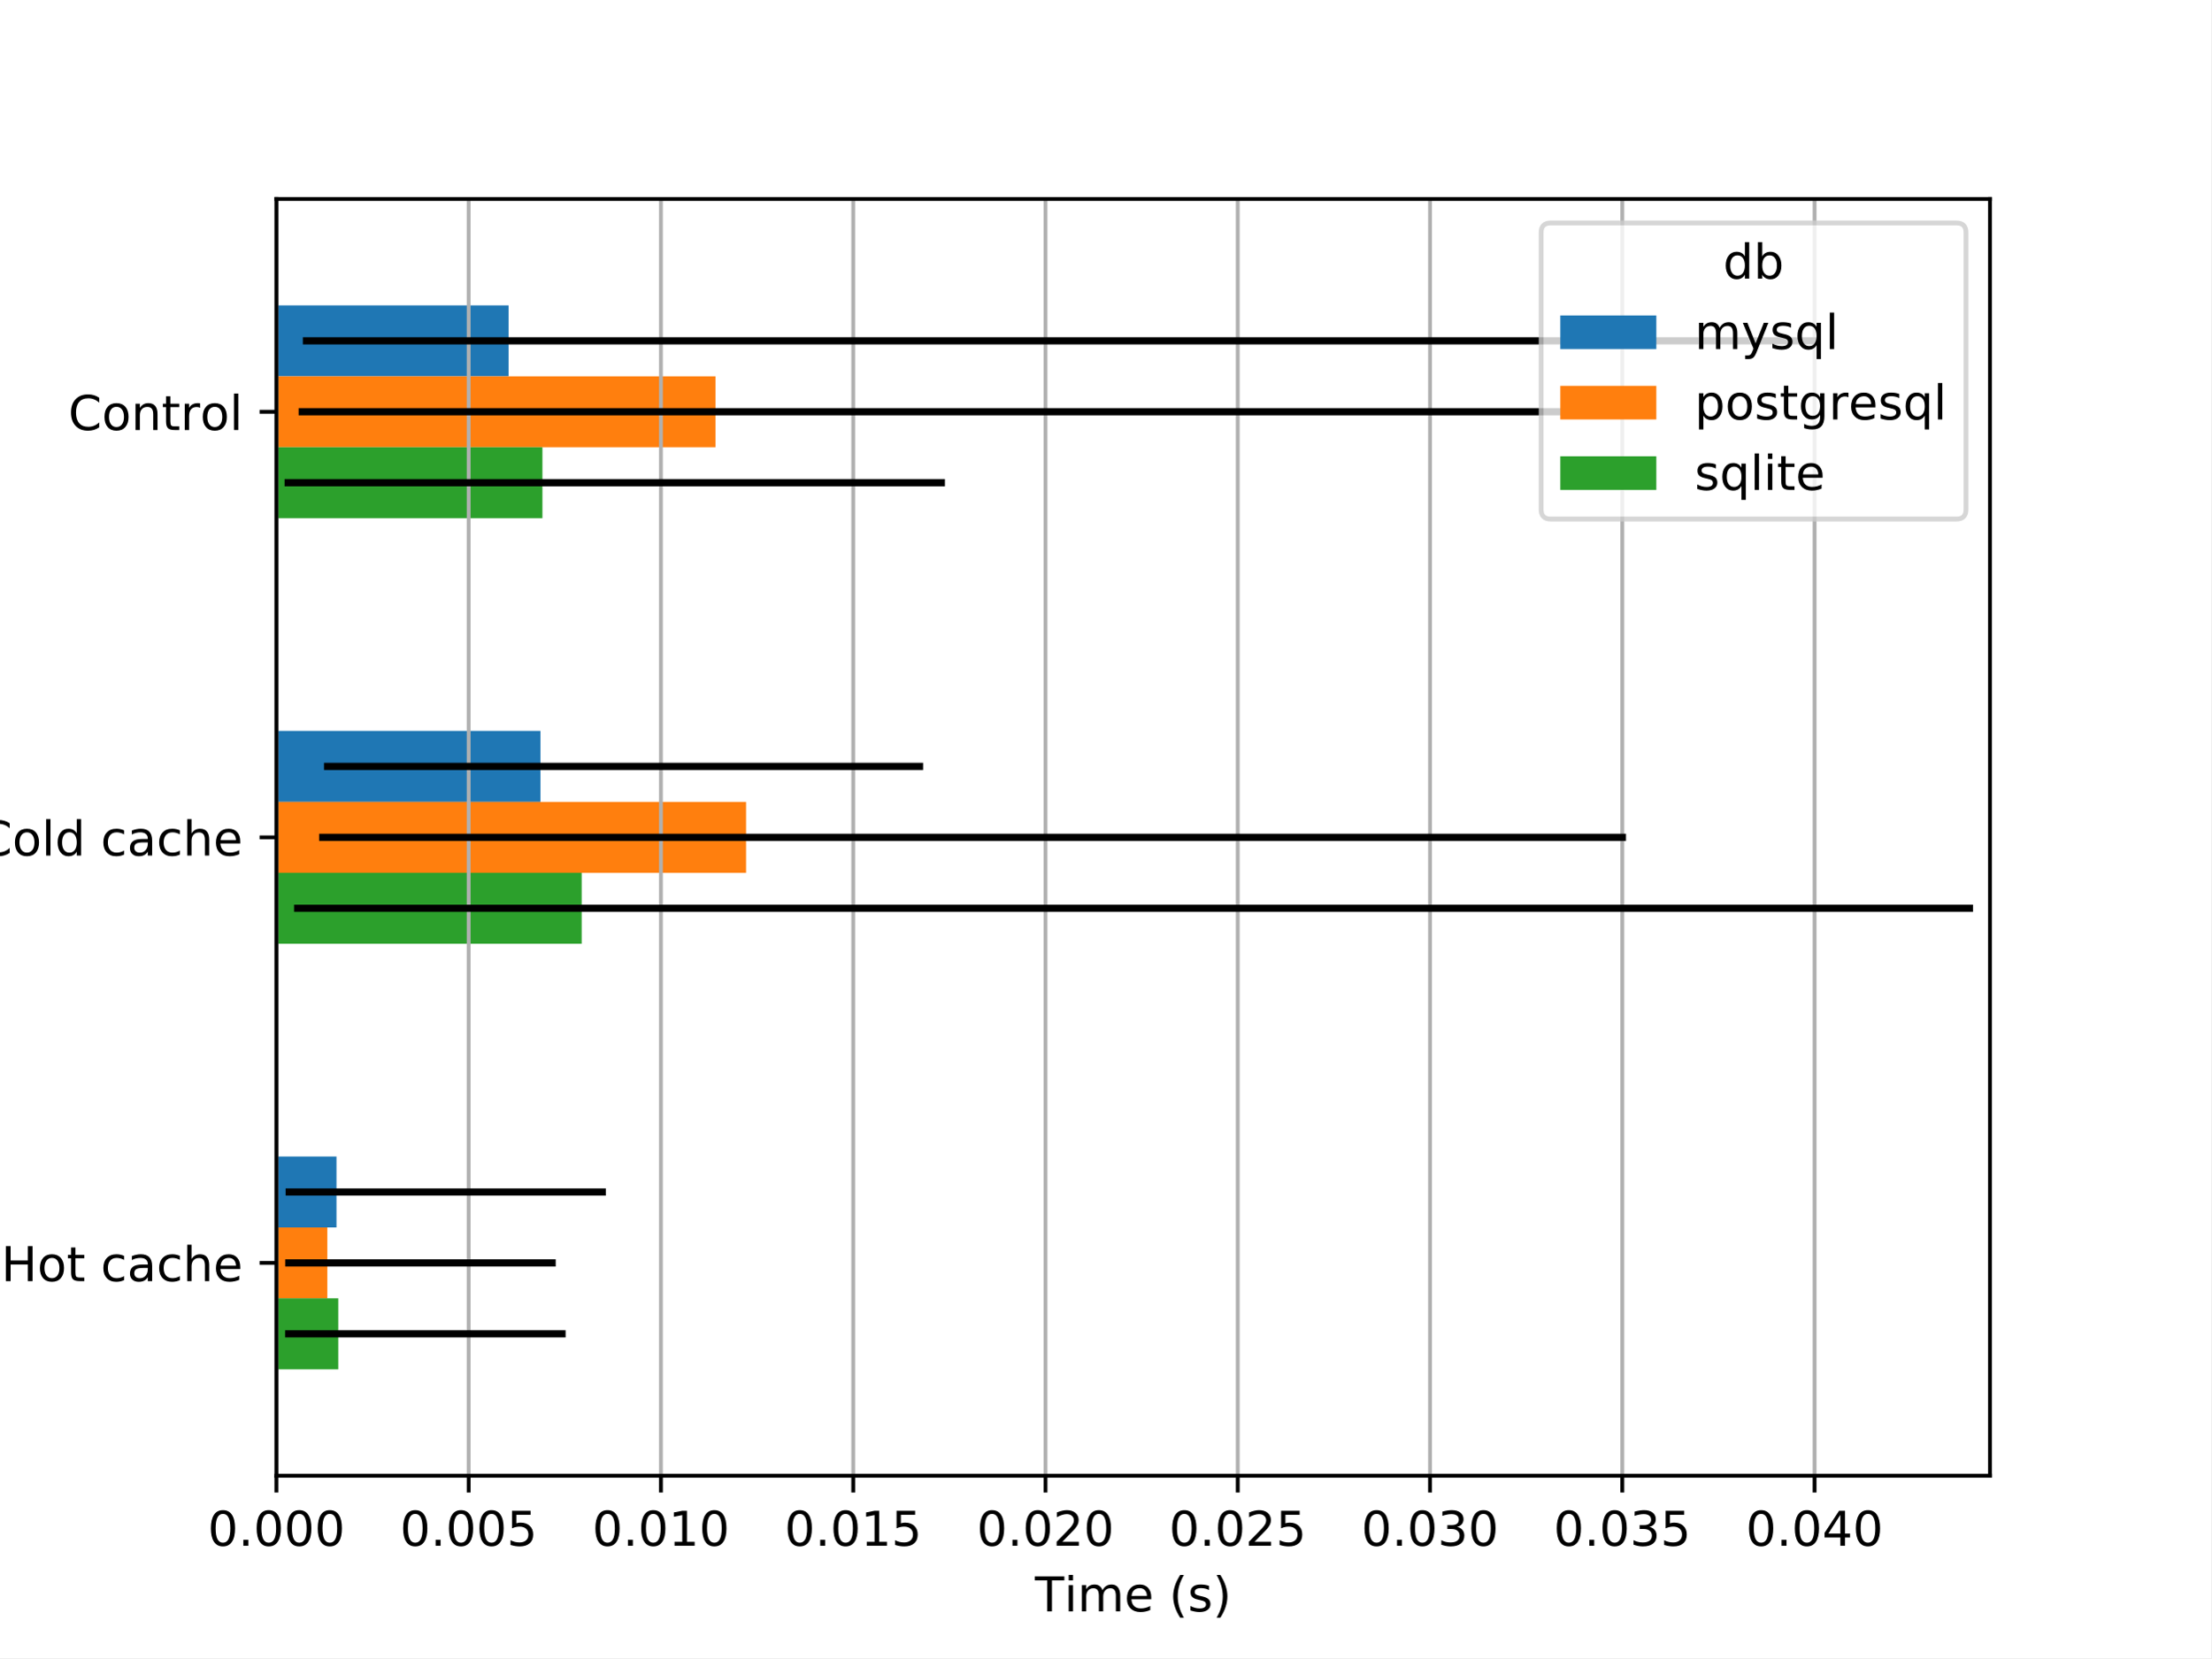
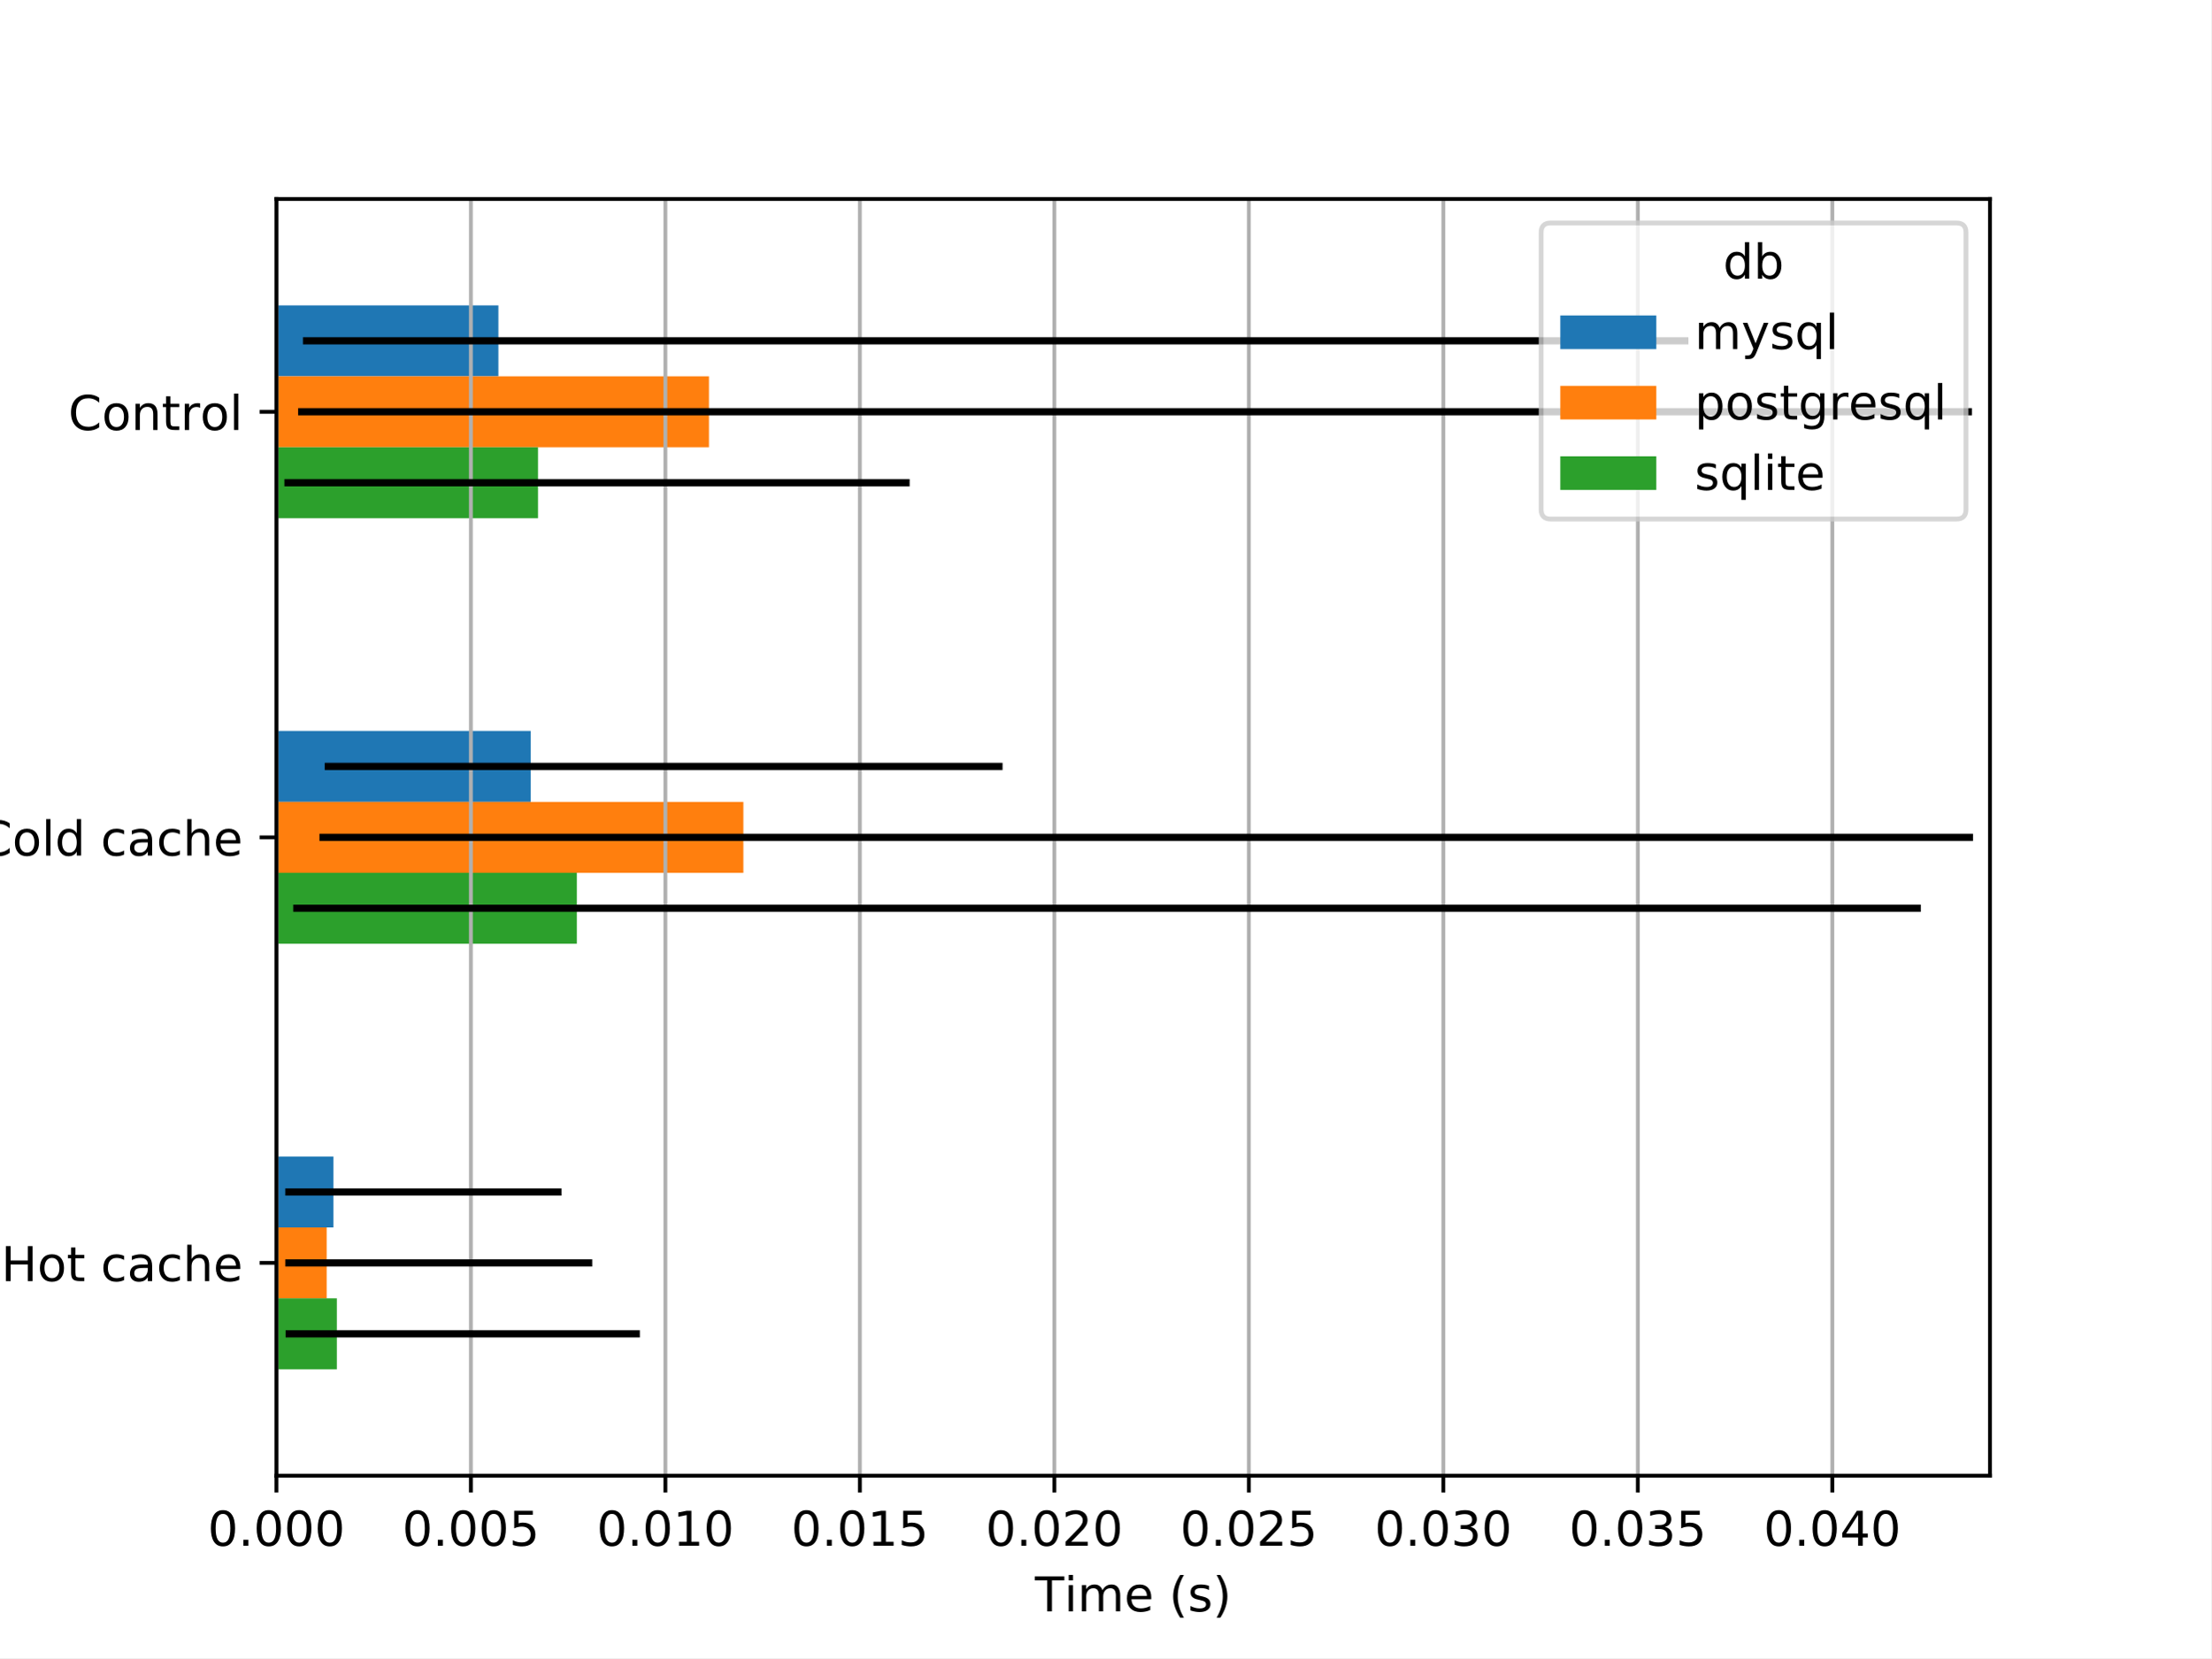
<svg xmlns="http://www.w3.org/2000/svg" xmlns:xlink="http://www.w3.org/1999/xlink" height="345.6pt" version="1.1" viewBox="0 0 460.8 345.6" width="460.8pt">
  <defs>
    <style type="text/css">
*{stroke-linecap:butt;stroke-linejoin:round;}
  </style>
  </defs>
  <g id="figure_1">
    <g id="patch_1">
      <path d="M 0 345.6  L 460.8 345.6  L 460.8 0  L 0 0  z " style="fill:#ffffff;" />
    </g>
    <g id="axes_1">
      <g id="patch_2">
        <path d="M 57.6 307.584  L 414.72 307.584  L 414.72 41.472  L 57.6 41.472  z " style="fill:#ffffff;" />
      </g>
      <g id="patch_3">
-         <path clip-path="url(#p7f92614eb2)" d="M 57.6 63.648  L 105.99 63.648  L 105.99 78.432  L 57.6 78.432  z " style="fill:#1f77b4;" />
+         <path clip-path="url(#p2be411610b)" d="M 57.6 63.648  L 103.868 63.648  L 103.868 78.432  L 57.6 78.432  z " style="fill:#1f77b4;" />
      </g>
      <g id="patch_4">
-         <path clip-path="url(#p7f92614eb2)" d="M 57.6 152.352  L 112.635 152.352  L 112.635 167.136  L 57.6 167.136  z " style="fill:#1f77b4;" />
+         <path clip-path="url(#p2be411610b)" d="M 57.6 152.352  L 110.593 152.352  L 110.593 167.136  L 57.6 167.136  z " style="fill:#1f77b4;" />
      </g>
      <g id="patch_5">
-         <path clip-path="url(#p7f92614eb2)" d="M 57.6 241.056  L 70.125 241.056  L 70.125 255.84  L 57.6 255.84  z " style="fill:#1f77b4;" />
+         <path clip-path="url(#p2be411610b)" d="M 57.6 241.056  L 69.474 241.056  L 69.474 255.84  L 57.6 255.84  z " style="fill:#1f77b4;" />
      </g>
      <g id="patch_6">
-         <path clip-path="url(#p7f92614eb2)" d="M 57.6 78.432  L 149.107 78.432  L 149.107 93.216  L 57.6 93.216  z " style="fill:#ff7f0e;" />
+         <path clip-path="url(#p2be411610b)" d="M 57.6 78.432  L 147.75 78.432  L 147.75 93.216  L 57.6 93.216  z " style="fill:#ff7f0e;" />
      </g>
      <g id="patch_7">
-         <path clip-path="url(#p7f92614eb2)" d="M 57.6 167.136  L 155.485 167.136  L 155.485 181.92  L 57.6 181.92  z " style="fill:#ff7f0e;" />
+         <path clip-path="url(#p2be411610b)" d="M 57.6 167.136  L 154.92 167.136  L 154.92 181.92  L 57.6 181.92  z " style="fill:#ff7f0e;" />
      </g>
      <g id="patch_8">
-         <path clip-path="url(#p7f92614eb2)" d="M 57.6 255.84  L 68.217 255.84  L 68.217 270.624  L 57.6 270.624  z " style="fill:#ff7f0e;" />
+         <path clip-path="url(#p2be411610b)" d="M 57.6 255.84  L 68.08 255.84  L 68.08 270.624  L 57.6 270.624  z " style="fill:#ff7f0e;" />
      </g>
      <g id="patch_9">
-         <path clip-path="url(#p7f92614eb2)" d="M 57.6 93.216  L 113.041 93.216  L 113.041 108  L 57.6 108  z " style="fill:#2ca02c;" />
+         <path clip-path="url(#p2be411610b)" d="M 57.6 93.216  L 112.125 93.216  L 112.125 108  L 57.6 108  z " style="fill:#2ca02c;" />
      </g>
      <g id="patch_10">
-         <path clip-path="url(#p7f92614eb2)" d="M 57.6 181.92  L 121.222 181.92  L 121.222 196.704  L 57.6 196.704  z " style="fill:#2ca02c;" />
+         <path clip-path="url(#p2be411610b)" d="M 57.6 181.92  L 120.217 181.92  L 120.217 196.704  L 57.6 196.704  z " style="fill:#2ca02c;" />
      </g>
      <g id="patch_11">
-         <path clip-path="url(#p7f92614eb2)" d="M 57.6 270.624  L 70.497 270.624  L 70.497 285.408  L 57.6 285.408  z " style="fill:#2ca02c;" />
+         <path clip-path="url(#p2be411610b)" d="M 57.6 270.624  L 70.195 270.624  L 70.195 285.408  L 57.6 285.408  z " style="fill:#2ca02c;" />
      </g>
      <g id="matplotlib.axis_1">
        <g id="xtick_1">
          <g id="line2d_1">
-             <path clip-path="url(#p7f92614eb2)" d="M 57.6 307.584  L 57.6 41.472  " style="fill:none;stroke:#b0b0b0;stroke-linecap:square;stroke-width:0.8;" />
+             <path clip-path="url(#p2be411610b)" d="M 57.6 307.584  L 57.6 41.472  " style="fill:none;stroke:#b0b0b0;stroke-linecap:square;stroke-width:0.8;" />
          </g>
          <g id="line2d_2">
            <defs>
-               <path d="M 0 0  L 0 3.5  " id="ma60bd0e48c" style="stroke:#000000;stroke-width:0.8;" />
-             </defs>
-             <g>
-               <use style="stroke:#000000;stroke-width:0.8;" x="57.6" xlink:href="#ma60bd0e48c" y="307.584" />
+               <path d="M 0 0  L 0 3.5  " id="m59599e50f7" style="stroke:#000000;stroke-width:0.8;" />
+             </defs>
+             <g>
+               <use style="stroke:#000000;stroke-width:0.8;" x="57.6" xlink:href="#m59599e50f7" y="307.584" />
            </g>
          </g>
          <g id="text_1">
            <defs>
              <path d="M 31.781 66.406  Q 24.172 66.406 20.328 58.906  Q 16.5 51.422 16.5 36.375  Q 16.5 21.391 20.328 13.891  Q 24.172 6.391 31.781 6.391  Q 39.453 6.391 43.281 13.891  Q 47.125 21.391 47.125 36.375  Q 47.125 51.422 43.281 58.906  Q 39.453 66.406 31.781 66.406  z M 31.781 74.219  Q 44.047 74.219 50.516 64.516  Q 56.984 54.828 56.984 36.375  Q 56.984 17.969 50.516 8.266  Q 44.047 -1.422 31.781 -1.422  Q 19.531 -1.422 13.062 8.266  Q 6.594 17.969 6.594 36.375  Q 6.594 54.828 13.062 64.516  Q 19.531 74.219 31.781 74.219  z " id="DejaVuSans-30" />
              <path d="M 10.688 12.406  L 21 12.406  L 21 0  L 10.688 0  z " id="DejaVuSans-2e" />
            </defs>
            <g transform="translate(43.28594 322.1824)scale(0.1 -0.1)">
              <use xlink:href="#DejaVuSans-30" />
              <use x="63.623" xlink:href="#DejaVuSans-2e" />
              <use x="95.41" xlink:href="#DejaVuSans-30" />
              <use x="159.033" xlink:href="#DejaVuSans-30" />
              <use x="222.656" xlink:href="#DejaVuSans-30" />
            </g>
          </g>
        </g>
        <g id="xtick_2">
          <g id="line2d_3">
-             <path clip-path="url(#p7f92614eb2)" d="M 97.67 307.584  L 97.67 41.472  " style="fill:none;stroke:#b0b0b0;stroke-linecap:square;stroke-width:0.8;" />
+             <path clip-path="url(#p2be411610b)" d="M 98.133 307.584  L 98.133 41.472  " style="fill:none;stroke:#b0b0b0;stroke-linecap:square;stroke-width:0.8;" />
          </g>
          <g id="line2d_4">
            <g>
-               <use style="stroke:#000000;stroke-width:0.8;" x="97.67" xlink:href="#ma60bd0e48c" y="307.584" />
+               <use style="stroke:#000000;stroke-width:0.8;" x="98.133" xlink:href="#m59599e50f7" y="307.584" />
            </g>
          </g>
          <g id="text_2">
            <defs>
              <path d="M 10.797 72.906  L 49.516 72.906  L 49.516 64.594  L 19.828 64.594  L 19.828 46.734  Q 21.969 47.469 24.109 47.828  Q 26.266 48.188 28.422 48.188  Q 40.625 48.188 47.75 41.5  Q 54.891 34.812 54.891 23.391  Q 54.891 11.625 47.562 5.094  Q 40.234 -1.422 26.906 -1.422  Q 22.312 -1.422 17.547 -0.641  Q 12.797 0.141 7.719 1.703  L 7.719 11.625  Q 12.109 9.234 16.797 8.062  Q 21.484 6.891 26.703 6.891  Q 35.156 6.891 40.078 11.328  Q 45.016 15.766 45.016 23.391  Q 45.016 31 40.078 35.438  Q 35.156 39.891 26.703 39.891  Q 22.75 39.891 18.812 39.016  Q 14.891 38.141 10.797 36.281  z " id="DejaVuSans-35" />
            </defs>
-             <g transform="translate(83.35617 322.1824)scale(0.1 -0.1)">
+             <g transform="translate(83.81899 322.1824)scale(0.1 -0.1)">
              <use xlink:href="#DejaVuSans-30" />
              <use x="63.623" xlink:href="#DejaVuSans-2e" />
              <use x="95.41" xlink:href="#DejaVuSans-30" />
              <use x="159.033" xlink:href="#DejaVuSans-30" />
              <use x="222.656" xlink:href="#DejaVuSans-35" />
            </g>
          </g>
        </g>
        <g id="xtick_3">
          <g id="line2d_5">
-             <path clip-path="url(#p7f92614eb2)" d="M 137.74 307.584  L 137.74 41.472  " style="fill:none;stroke:#b0b0b0;stroke-linecap:square;stroke-width:0.8;" />
+             <path clip-path="url(#p2be411610b)" d="M 138.666 307.584  L 138.666 41.472  " style="fill:none;stroke:#b0b0b0;stroke-linecap:square;stroke-width:0.8;" />
          </g>
          <g id="line2d_6">
            <g>
-               <use style="stroke:#000000;stroke-width:0.8;" x="137.74" xlink:href="#ma60bd0e48c" y="307.584" />
+               <use style="stroke:#000000;stroke-width:0.8;" x="138.666" xlink:href="#m59599e50f7" y="307.584" />
            </g>
          </g>
          <g id="text_3">
            <defs>
              <path d="M 12.406 8.297  L 28.516 8.297  L 28.516 63.922  L 10.984 60.406  L 10.984 69.391  L 28.422 72.906  L 38.281 72.906  L 38.281 8.297  L 54.391 8.297  L 54.391 0  L 12.406 0  z " id="DejaVuSans-31" />
            </defs>
-             <g transform="translate(123.4264 322.1824)scale(0.1 -0.1)">
+             <g transform="translate(124.352 322.1824)scale(0.1 -0.1)">
              <use xlink:href="#DejaVuSans-30" />
              <use x="63.623" xlink:href="#DejaVuSans-2e" />
              <use x="95.41" xlink:href="#DejaVuSans-30" />
              <use x="159.033" xlink:href="#DejaVuSans-31" />
              <use x="222.656" xlink:href="#DejaVuSans-30" />
            </g>
          </g>
        </g>
        <g id="xtick_4">
          <g id="line2d_7">
-             <path clip-path="url(#p7f92614eb2)" d="M 177.811 307.584  L 177.811 41.472  " style="fill:none;stroke:#b0b0b0;stroke-linecap:square;stroke-width:0.8;" />
+             <path clip-path="url(#p2be411610b)" d="M 179.199 307.584  L 179.199 41.472  " style="fill:none;stroke:#b0b0b0;stroke-linecap:square;stroke-width:0.8;" />
          </g>
          <g id="line2d_8">
            <g>
-               <use style="stroke:#000000;stroke-width:0.8;" x="177.811" xlink:href="#ma60bd0e48c" y="307.584" />
+               <use style="stroke:#000000;stroke-width:0.8;" x="179.199" xlink:href="#m59599e50f7" y="307.584" />
            </g>
          </g>
          <g id="text_4">
-             <g transform="translate(163.4966 322.1824)scale(0.1 -0.1)">
+             <g transform="translate(164.8851 322.1824)scale(0.1 -0.1)">
              <use xlink:href="#DejaVuSans-30" />
              <use x="63.623" xlink:href="#DejaVuSans-2e" />
              <use x="95.41" xlink:href="#DejaVuSans-30" />
              <use x="159.033" xlink:href="#DejaVuSans-31" />
              <use x="222.656" xlink:href="#DejaVuSans-35" />
            </g>
          </g>
        </g>
        <g id="xtick_5">
          <g id="line2d_9">
-             <path clip-path="url(#p7f92614eb2)" d="M 217.881 307.584  L 217.881 41.472  " style="fill:none;stroke:#b0b0b0;stroke-linecap:square;stroke-width:0.8;" />
+             <path clip-path="url(#p2be411610b)" d="M 219.732 307.584  L 219.732 41.472  " style="fill:none;stroke:#b0b0b0;stroke-linecap:square;stroke-width:0.8;" />
          </g>
          <g id="line2d_10">
            <g>
-               <use style="stroke:#000000;stroke-width:0.8;" x="217.881" xlink:href="#ma60bd0e48c" y="307.584" />
+               <use style="stroke:#000000;stroke-width:0.8;" x="219.732" xlink:href="#m59599e50f7" y="307.584" />
            </g>
          </g>
          <g id="text_5">
            <defs>
              <path d="M 19.188 8.297  L 53.609 8.297  L 53.609 0  L 7.328 0  L 7.328 8.297  Q 12.938 14.109 22.625 23.891  Q 32.328 33.688 34.812 36.531  Q 39.547 41.844 41.422 45.531  Q 43.312 49.219 43.312 52.781  Q 43.312 58.594 39.234 62.25  Q 35.156 65.922 28.609 65.922  Q 23.969 65.922 18.812 64.312  Q 13.672 62.703 7.812 59.422  L 7.812 69.391  Q 13.766 71.781 18.938 73  Q 24.125 74.219 28.422 74.219  Q 39.75 74.219 46.484 68.547  Q 53.219 62.891 53.219 53.422  Q 53.219 48.922 51.531 44.891  Q 49.859 40.875 45.406 35.406  Q 44.188 33.984 37.641 27.219  Q 31.109 20.453 19.188 8.297  z " id="DejaVuSans-32" />
            </defs>
-             <g transform="translate(203.5669 322.1824)scale(0.1 -0.1)">
+             <g transform="translate(205.4181 322.1824)scale(0.1 -0.1)">
              <use xlink:href="#DejaVuSans-30" />
              <use x="63.623" xlink:href="#DejaVuSans-2e" />
              <use x="95.41" xlink:href="#DejaVuSans-30" />
              <use x="159.033" xlink:href="#DejaVuSans-32" />
              <use x="222.656" xlink:href="#DejaVuSans-30" />
            </g>
          </g>
        </g>
        <g id="xtick_6">
          <g id="line2d_11">
-             <path clip-path="url(#p7f92614eb2)" d="M 257.951 307.584  L 257.951 41.472  " style="fill:none;stroke:#b0b0b0;stroke-linecap:square;stroke-width:0.8;" />
+             <path clip-path="url(#p2be411610b)" d="M 260.265 307.584  L 260.265 41.472  " style="fill:none;stroke:#b0b0b0;stroke-linecap:square;stroke-width:0.8;" />
          </g>
          <g id="line2d_12">
            <g>
-               <use style="stroke:#000000;stroke-width:0.8;" x="257.951" xlink:href="#ma60bd0e48c" y="307.584" />
+               <use style="stroke:#000000;stroke-width:0.8;" x="260.265" xlink:href="#m59599e50f7" y="307.584" />
            </g>
          </g>
          <g id="text_6">
-             <g transform="translate(243.6371 322.1824)scale(0.1 -0.1)">
+             <g transform="translate(245.9512 322.1824)scale(0.1 -0.1)">
              <use xlink:href="#DejaVuSans-30" />
              <use x="63.623" xlink:href="#DejaVuSans-2e" />
              <use x="95.41" xlink:href="#DejaVuSans-30" />
              <use x="159.033" xlink:href="#DejaVuSans-32" />
              <use x="222.656" xlink:href="#DejaVuSans-35" />
            </g>
          </g>
        </g>
        <g id="xtick_7">
          <g id="line2d_13">
-             <path clip-path="url(#p7f92614eb2)" d="M 298.021 307.584  L 298.021 41.472  " style="fill:none;stroke:#b0b0b0;stroke-linecap:square;stroke-width:0.8;" />
+             <path clip-path="url(#p2be411610b)" d="M 300.798 307.584  L 300.798 41.472  " style="fill:none;stroke:#b0b0b0;stroke-linecap:square;stroke-width:0.8;" />
          </g>
          <g id="line2d_14">
            <g>
-               <use style="stroke:#000000;stroke-width:0.8;" x="298.021" xlink:href="#ma60bd0e48c" y="307.584" />
+               <use style="stroke:#000000;stroke-width:0.8;" x="300.798" xlink:href="#m59599e50f7" y="307.584" />
            </g>
          </g>
          <g id="text_7">
            <defs>
              <path d="M 40.578 39.312  Q 47.656 37.797 51.625 33  Q 55.609 28.219 55.609 21.188  Q 55.609 10.406 48.188 4.484  Q 40.766 -1.422 27.094 -1.422  Q 22.516 -1.422 17.656 -0.516  Q 12.797 0.391 7.625 2.203  L 7.625 11.719  Q 11.719 9.328 16.594 8.109  Q 21.484 6.891 26.812 6.891  Q 36.078 6.891 40.938 10.547  Q 45.797 14.203 45.797 21.188  Q 45.797 27.641 41.281 31.266  Q 36.766 34.906 28.719 34.906  L 20.219 34.906  L 20.219 43.016  L 29.109 43.016  Q 36.375 43.016 40.234 45.922  Q 44.094 48.828 44.094 54.297  Q 44.094 59.906 40.109 62.906  Q 36.141 65.922 28.719 65.922  Q 24.656 65.922 20.016 65.031  Q 15.375 64.156 9.812 62.312  L 9.812 71.094  Q 15.438 72.656 20.344 73.438  Q 25.25 74.219 29.594 74.219  Q 40.828 74.219 47.359 69.109  Q 53.906 64.016 53.906 55.328  Q 53.906 49.266 50.438 45.094  Q 46.969 40.922 40.578 39.312  z " id="DejaVuSans-33" />
            </defs>
-             <g transform="translate(283.7073 322.1824)scale(0.1 -0.1)">
+             <g transform="translate(286.4842 322.1824)scale(0.1 -0.1)">
              <use xlink:href="#DejaVuSans-30" />
              <use x="63.623" xlink:href="#DejaVuSans-2e" />
              <use x="95.41" xlink:href="#DejaVuSans-30" />
              <use x="159.033" xlink:href="#DejaVuSans-33" />
              <use x="222.656" xlink:href="#DejaVuSans-30" />
            </g>
          </g>
        </g>
        <g id="xtick_8">
          <g id="line2d_15">
-             <path clip-path="url(#p7f92614eb2)" d="M 338.092 307.584  L 338.092 41.472  " style="fill:none;stroke:#b0b0b0;stroke-linecap:square;stroke-width:0.8;" />
+             <path clip-path="url(#p2be411610b)" d="M 341.331 307.584  L 341.331 41.472  " style="fill:none;stroke:#b0b0b0;stroke-linecap:square;stroke-width:0.8;" />
          </g>
          <g id="line2d_16">
            <g>
-               <use style="stroke:#000000;stroke-width:0.8;" x="338.092" xlink:href="#ma60bd0e48c" y="307.584" />
+               <use style="stroke:#000000;stroke-width:0.8;" x="341.331" xlink:href="#m59599e50f7" y="307.584" />
            </g>
          </g>
          <g id="text_8">
-             <g transform="translate(323.7776 322.1824)scale(0.1 -0.1)">
+             <g transform="translate(327.0173 322.1824)scale(0.1 -0.1)">
              <use xlink:href="#DejaVuSans-30" />
              <use x="63.623" xlink:href="#DejaVuSans-2e" />
              <use x="95.41" xlink:href="#DejaVuSans-30" />
              <use x="159.033" xlink:href="#DejaVuSans-33" />
              <use x="222.656" xlink:href="#DejaVuSans-35" />
            </g>
          </g>
        </g>
        <g id="xtick_9">
          <g id="line2d_17">
-             <path clip-path="url(#p7f92614eb2)" d="M 378.162 307.584  L 378.162 41.472  " style="fill:none;stroke:#b0b0b0;stroke-linecap:square;stroke-width:0.8;" />
+             <path clip-path="url(#p2be411610b)" d="M 381.864 307.584  L 381.864 41.472  " style="fill:none;stroke:#b0b0b0;stroke-linecap:square;stroke-width:0.8;" />
          </g>
          <g id="line2d_18">
            <g>
-               <use style="stroke:#000000;stroke-width:0.8;" x="378.162" xlink:href="#ma60bd0e48c" y="307.584" />
+               <use style="stroke:#000000;stroke-width:0.8;" x="381.864" xlink:href="#m59599e50f7" y="307.584" />
            </g>
          </g>
          <g id="text_9">
            <defs>
              <path d="M 37.797 64.312  L 12.891 25.391  L 37.797 25.391  z M 35.203 72.906  L 47.609 72.906  L 47.609 25.391  L 58.016 25.391  L 58.016 17.188  L 47.609 17.188  L 47.609 0  L 37.797 0  L 37.797 17.188  L 4.891 17.188  L 4.891 26.703  z " id="DejaVuSans-34" />
            </defs>
-             <g transform="translate(363.8478 322.1824)scale(0.1 -0.1)">
+             <g transform="translate(367.5503 322.1824)scale(0.1 -0.1)">
              <use xlink:href="#DejaVuSans-30" />
              <use x="63.623" xlink:href="#DejaVuSans-2e" />
              <use x="95.41" xlink:href="#DejaVuSans-30" />
              <use x="159.033" xlink:href="#DejaVuSans-34" />
              <use x="222.656" xlink:href="#DejaVuSans-30" />
            </g>
          </g>
        </g>
        <g id="text_10">
          <defs>
            <path d="M -0.297 72.906  L 61.375 72.906  L 61.375 64.594  L 35.5 64.594  L 35.5 0  L 25.594 0  L 25.594 64.594  L -0.297 64.594  z " id="DejaVuSans-54" />
            <path d="M 9.422 54.688  L 18.406 54.688  L 18.406 0  L 9.422 0  z M 9.422 75.984  L 18.406 75.984  L 18.406 64.594  L 9.422 64.594  z " id="DejaVuSans-69" />
            <path d="M 52 44.188  Q 55.375 50.25 60.062 53.125  Q 64.75 56 71.094 56  Q 79.641 56 84.281 50.016  Q 88.922 44.047 88.922 33.016  L 88.922 0  L 79.891 0  L 79.891 32.719  Q 79.891 40.578 77.094 44.375  Q 74.312 48.188 68.609 48.188  Q 61.625 48.188 57.562 43.547  Q 53.516 38.922 53.516 30.906  L 53.516 0  L 44.484 0  L 44.484 32.719  Q 44.484 40.625 41.703 44.406  Q 38.922 48.188 33.109 48.188  Q 26.219 48.188 22.156 43.531  Q 18.109 38.875 18.109 30.906  L 18.109 0  L 9.078 0  L 9.078 54.688  L 18.109 54.688  L 18.109 46.188  Q 21.188 51.219 25.484 53.609  Q 29.781 56 35.688 56  Q 41.656 56 45.828 52.969  Q 50 49.953 52 44.188  z " id="DejaVuSans-6d" />
            <path d="M 56.203 29.594  L 56.203 25.203  L 14.891 25.203  Q 15.484 15.922 20.484 11.062  Q 25.484 6.203 34.422 6.203  Q 39.594 6.203 44.453 7.469  Q 49.312 8.734 54.109 11.281  L 54.109 2.781  Q 49.266 0.734 44.188 -0.344  Q 39.109 -1.422 33.891 -1.422  Q 20.797 -1.422 13.156 6.188  Q 5.516 13.812 5.516 26.812  Q 5.516 40.234 12.766 48.109  Q 20.016 56 32.328 56  Q 43.359 56 49.781 48.891  Q 56.203 41.797 56.203 29.594  z M 47.219 32.234  Q 47.125 39.594 43.094 43.984  Q 39.062 48.391 32.422 48.391  Q 24.906 48.391 20.391 44.141  Q 15.875 39.891 15.188 32.172  z " id="DejaVuSans-65" />
            <path id="DejaVuSans-20" />
            <path d="M 31 75.875  Q 24.469 64.656 21.281 53.656  Q 18.109 42.672 18.109 31.391  Q 18.109 20.125 21.312 9.062  Q 24.516 -2 31 -13.188  L 23.188 -13.188  Q 15.875 -1.703 12.234 9.375  Q 8.594 20.453 8.594 31.391  Q 8.594 42.281 12.203 53.312  Q 15.828 64.359 23.188 75.875  z " id="DejaVuSans-28" />
            <path d="M 44.281 53.078  L 44.281 44.578  Q 40.484 46.531 36.375 47.5  Q 32.281 48.484 27.875 48.484  Q 21.188 48.484 17.844 46.438  Q 14.5 44.391 14.5 40.281  Q 14.5 37.156 16.891 35.375  Q 19.281 33.594 26.516 31.984  L 29.594 31.297  Q 39.156 29.25 43.188 25.516  Q 47.219 21.781 47.219 15.094  Q 47.219 7.469 41.188 3.016  Q 35.156 -1.422 24.609 -1.422  Q 20.219 -1.422 15.453 -0.562  Q 10.688 0.297 5.422 2  L 5.422 11.281  Q 10.406 8.688 15.234 7.391  Q 20.062 6.109 24.812 6.109  Q 31.156 6.109 34.562 8.281  Q 37.984 10.453 37.984 14.406  Q 37.984 18.062 35.516 20.016  Q 33.062 21.969 24.703 23.781  L 21.578 24.516  Q 13.234 26.266 9.516 29.906  Q 5.812 33.547 5.812 39.891  Q 5.812 47.609 11.281 51.797  Q 16.75 56 26.812 56  Q 31.781 56 36.172 55.266  Q 40.578 54.547 44.281 53.078  z " id="DejaVuSans-73" />
            <path d="M 8.016 75.875  L 15.828 75.875  Q 23.141 64.359 26.781 53.312  Q 30.422 42.281 30.422 31.391  Q 30.422 20.453 26.781 9.375  Q 23.141 -1.703 15.828 -13.188  L 8.016 -13.188  Q 14.5 -2 17.703 9.062  Q 20.906 20.125 20.906 31.391  Q 20.906 42.672 17.703 53.656  Q 14.5 64.656 8.016 75.875  z " id="DejaVuSans-29" />
          </defs>
          <g transform="translate(215.6772 335.8606)scale(0.1 -0.1)">
            <use xlink:href="#DejaVuSans-54" />
            <use x="61.037" xlink:href="#DejaVuSans-69" />
            <use x="88.82" xlink:href="#DejaVuSans-6d" />
            <use x="186.232" xlink:href="#DejaVuSans-65" />
            <use x="247.756" xlink:href="#DejaVuSans-20" />
            <use x="279.543" xlink:href="#DejaVuSans-28" />
            <use x="318.557" xlink:href="#DejaVuSans-73" />
            <use x="370.656" xlink:href="#DejaVuSans-29" />
          </g>
        </g>
      </g>
      <g id="matplotlib.axis_2">
        <g id="ytick_1">
          <g id="line2d_19">
            <defs>
-               <path d="M 0 0  L -3.5 0  " id="mf7736e9abb" style="stroke:#000000;stroke-width:0.8;" />
-             </defs>
-             <g>
-               <use style="stroke:#000000;stroke-width:0.8;" x="57.6" xlink:href="#mf7736e9abb" y="85.824" />
+               <path d="M 0 0  L -3.5 0  " id="m3fe6e46aed" style="stroke:#000000;stroke-width:0.8;" />
+             </defs>
+             <g>
+               <use style="stroke:#000000;stroke-width:0.8;" x="57.6" xlink:href="#m3fe6e46aed" y="85.824" />
            </g>
          </g>
          <g id="text_11">
            <defs>
              <path d="M 64.406 67.281  L 64.406 56.891  Q 59.422 61.531 53.781 63.812  Q 48.141 66.109 41.797 66.109  Q 29.297 66.109 22.656 58.469  Q 16.016 50.828 16.016 36.375  Q 16.016 21.969 22.656 14.328  Q 29.297 6.688 41.797 6.688  Q 48.141 6.688 53.781 8.984  Q 59.422 11.281 64.406 15.922  L 64.406 5.609  Q 59.234 2.094 53.438 0.328  Q 47.656 -1.422 41.219 -1.422  Q 24.656 -1.422 15.125 8.703  Q 5.609 18.844 5.609 36.375  Q 5.609 53.953 15.125 64.078  Q 24.656 74.219 41.219 74.219  Q 47.75 74.219 53.531 72.484  Q 59.328 70.75 64.406 67.281  z " id="DejaVuSans-43" />
              <path d="M 30.609 48.391  Q 23.391 48.391 19.188 42.75  Q 14.984 37.109 14.984 27.297  Q 14.984 17.484 19.156 11.844  Q 23.344 6.203 30.609 6.203  Q 37.797 6.203 41.984 11.859  Q 46.188 17.531 46.188 27.297  Q 46.188 37.016 41.984 42.703  Q 37.797 48.391 30.609 48.391  z M 30.609 56  Q 42.328 56 49.016 48.375  Q 55.719 40.766 55.719 27.297  Q 55.719 13.875 49.016 6.219  Q 42.328 -1.422 30.609 -1.422  Q 18.844 -1.422 12.172 6.219  Q 5.516 13.875 5.516 27.297  Q 5.516 40.766 12.172 48.375  Q 18.844 56 30.609 56  z " id="DejaVuSans-6f" />
              <path d="M 54.891 33.016  L 54.891 0  L 45.906 0  L 45.906 32.719  Q 45.906 40.484 42.875 44.328  Q 39.844 48.188 33.797 48.188  Q 26.516 48.188 22.312 43.547  Q 18.109 38.922 18.109 30.906  L 18.109 0  L 9.078 0  L 9.078 54.688  L 18.109 54.688  L 18.109 46.188  Q 21.344 51.125 25.703 53.562  Q 30.078 56 35.797 56  Q 45.219 56 50.047 50.172  Q 54.891 44.344 54.891 33.016  z " id="DejaVuSans-6e" />
              <path d="M 18.312 70.219  L 18.312 54.688  L 36.812 54.688  L 36.812 47.703  L 18.312 47.703  L 18.312 18.016  Q 18.312 11.328 20.141 9.422  Q 21.969 7.516 27.594 7.516  L 36.812 7.516  L 36.812 0  L 27.594 0  Q 17.188 0 13.234 3.875  Q 9.281 7.766 9.281 18.016  L 9.281 47.703  L 2.688 47.703  L 2.688 54.688  L 9.281 54.688  L 9.281 70.219  z " id="DejaVuSans-74" />
              <path d="M 41.109 46.297  Q 39.594 47.172 37.812 47.578  Q 36.031 48 33.891 48  Q 26.266 48 22.188 43.047  Q 18.109 38.094 18.109 28.812  L 18.109 0  L 9.078 0  L 9.078 54.688  L 18.109 54.688  L 18.109 46.188  Q 20.953 51.172 25.484 53.578  Q 30.031 56 36.531 56  Q 37.453 56 38.578 55.875  Q 39.703 55.766 41.062 55.516  z " id="DejaVuSans-72" />
              <path d="M 9.422 75.984  L 18.406 75.984  L 18.406 0  L 9.422 0  z " id="DejaVuSans-6c" />
            </defs>
            <g transform="translate(14.23594 89.62322)scale(0.1 -0.1)">
              <use xlink:href="#DejaVuSans-43" />
              <use x="69.824" xlink:href="#DejaVuSans-6f" />
              <use x="131.006" xlink:href="#DejaVuSans-6e" />
              <use x="194.385" xlink:href="#DejaVuSans-74" />
              <use x="233.594" xlink:href="#DejaVuSans-72" />
              <use x="274.676" xlink:href="#DejaVuSans-6f" />
              <use x="335.857" xlink:href="#DejaVuSans-6c" />
            </g>
          </g>
        </g>
        <g id="ytick_2">
          <g id="line2d_20">
            <g>
-               <use style="stroke:#000000;stroke-width:0.8;" x="57.6" xlink:href="#mf7736e9abb" y="174.528" />
+               <use style="stroke:#000000;stroke-width:0.8;" x="57.6" xlink:href="#m3fe6e46aed" y="174.528" />
            </g>
          </g>
          <g id="text_12">
            <defs>
              <path d="M 45.406 46.391  L 45.406 75.984  L 54.391 75.984  L 54.391 0  L 45.406 0  L 45.406 8.203  Q 42.578 3.328 38.25 0.953  Q 33.938 -1.422 27.875 -1.422  Q 17.969 -1.422 11.734 6.484  Q 5.516 14.406 5.516 27.297  Q 5.516 40.188 11.734 48.094  Q 17.969 56 27.875 56  Q 33.938 56 38.25 53.625  Q 42.578 51.266 45.406 46.391  z M 14.797 27.297  Q 14.797 17.391 18.875 11.75  Q 22.953 6.109 30.078 6.109  Q 37.203 6.109 41.297 11.75  Q 45.406 17.391 45.406 27.297  Q 45.406 37.203 41.297 42.844  Q 37.203 48.484 30.078 48.484  Q 22.953 48.484 18.875 42.844  Q 14.797 37.203 14.797 27.297  z " id="DejaVuSans-64" />
              <path d="M 48.781 52.594  L 48.781 44.188  Q 44.969 46.297 41.141 47.344  Q 37.312 48.391 33.406 48.391  Q 24.656 48.391 19.812 42.844  Q 14.984 37.312 14.984 27.297  Q 14.984 17.281 19.812 11.734  Q 24.656 6.203 33.406 6.203  Q 37.312 6.203 41.141 7.25  Q 44.969 8.297 48.781 10.406  L 48.781 2.094  Q 45.016 0.344 40.984 -0.531  Q 36.969 -1.422 32.422 -1.422  Q 20.062 -1.422 12.781 6.344  Q 5.516 14.109 5.516 27.297  Q 5.516 40.672 12.859 48.328  Q 20.219 56 33.016 56  Q 37.156 56 41.109 55.141  Q 45.062 54.297 48.781 52.594  z " id="DejaVuSans-63" />
              <path d="M 34.281 27.484  Q 23.391 27.484 19.188 25  Q 14.984 22.516 14.984 16.5  Q 14.984 11.719 18.141 8.906  Q 21.297 6.109 26.703 6.109  Q 34.188 6.109 38.703 11.406  Q 43.219 16.703 43.219 25.484  L 43.219 27.484  z M 52.203 31.203  L 52.203 0  L 43.219 0  L 43.219 8.297  Q 40.141 3.328 35.547 0.953  Q 30.953 -1.422 24.312 -1.422  Q 15.922 -1.422 10.953 3.297  Q 6 8.016 6 15.922  Q 6 25.141 12.172 29.828  Q 18.359 34.516 30.609 34.516  L 43.219 34.516  L 43.219 35.406  Q 43.219 41.609 39.141 45  Q 35.062 48.391 27.688 48.391  Q 23 48.391 18.547 47.266  Q 14.109 46.141 10.016 43.891  L 10.016 52.203  Q 14.938 54.109 19.578 55.047  Q 24.219 56 28.609 56  Q 40.484 56 46.344 49.844  Q 52.203 43.703 52.203 31.203  z " id="DejaVuSans-61" />
              <path d="M 54.891 33.016  L 54.891 0  L 45.906 0  L 45.906 32.719  Q 45.906 40.484 42.875 44.328  Q 39.844 48.188 33.797 48.188  Q 26.516 48.188 22.312 43.547  Q 18.109 38.922 18.109 30.906  L 18.109 0  L 9.078 0  L 9.078 75.984  L 18.109 75.984  L 18.109 46.188  Q 21.344 51.125 25.703 53.562  Q 30.078 56 35.797 56  Q 45.219 56 50.047 50.172  Q 54.891 44.344 54.891 33.016  z " id="DejaVuSans-68" />
            </defs>
            <g transform="translate(-4.421875 178.3272)scale(0.1 -0.1)">
              <use xlink:href="#DejaVuSans-43" />
              <use x="69.824" xlink:href="#DejaVuSans-6f" />
              <use x="131.006" xlink:href="#DejaVuSans-6c" />
              <use x="158.789" xlink:href="#DejaVuSans-64" />
              <use x="222.266" xlink:href="#DejaVuSans-20" />
              <use x="254.053" xlink:href="#DejaVuSans-63" />
              <use x="309.033" xlink:href="#DejaVuSans-61" />
              <use x="370.312" xlink:href="#DejaVuSans-63" />
              <use x="425.293" xlink:href="#DejaVuSans-68" />
              <use x="488.672" xlink:href="#DejaVuSans-65" />
            </g>
          </g>
        </g>
        <g id="ytick_3">
          <g id="line2d_21">
            <g>
-               <use style="stroke:#000000;stroke-width:0.8;" x="57.6" xlink:href="#mf7736e9abb" y="263.232" />
+               <use style="stroke:#000000;stroke-width:0.8;" x="57.6" xlink:href="#m3fe6e46aed" y="263.232" />
            </g>
          </g>
          <g id="text_13">
            <defs>
              <path d="M 9.812 72.906  L 19.672 72.906  L 19.672 43.016  L 55.516 43.016  L 55.516 72.906  L 65.375 72.906  L 65.375 0  L 55.516 0  L 55.516 34.719  L 19.672 34.719  L 19.672 0  L 9.812 0  z " id="DejaVuSans-48" />
            </defs>
            <g transform="translate(0.246875 267.0312)scale(0.1 -0.1)">
              <use xlink:href="#DejaVuSans-48" />
              <use x="75.195" xlink:href="#DejaVuSans-6f" />
              <use x="136.377" xlink:href="#DejaVuSans-74" />
              <use x="175.586" xlink:href="#DejaVuSans-20" />
              <use x="207.373" xlink:href="#DejaVuSans-63" />
              <use x="262.354" xlink:href="#DejaVuSans-61" />
              <use x="323.633" xlink:href="#DejaVuSans-63" />
              <use x="378.613" xlink:href="#DejaVuSans-68" />
              <use x="441.992" xlink:href="#DejaVuSans-65" />
            </g>
          </g>
        </g>
      </g>
      <g id="LineCollection_1">
-         <path clip-path="url(#p7f92614eb2)" d="M 63.116 71.04  L 379.13 71.04  " style="fill:none;stroke:#000000;stroke-width:1.5;" />
-         <path clip-path="url(#p7f92614eb2)" d="M 67.524 159.744  L 192.379 159.744  " style="fill:none;stroke:#000000;stroke-width:1.5;" />
-         <path clip-path="url(#p7f92614eb2)" d="M 59.52 248.448  L 126.251 248.448  " style="fill:none;stroke:#000000;stroke-width:1.5;" />
+         <path clip-path="url(#p2be411610b)" d="M 63.134 71.04  L 351.875 71.04  " style="fill:none;stroke:#000000;stroke-width:1.5;" />
+         <path clip-path="url(#p2be411610b)" d="M 67.672 159.744  L 208.934 159.744  " style="fill:none;stroke:#000000;stroke-width:1.5;" />
+         <path clip-path="url(#p2be411610b)" d="M 59.448 248.448  L 117.011 248.448  " style="fill:none;stroke:#000000;stroke-width:1.5;" />
      </g>
      <g id="LineCollection_2">
-         <path clip-path="url(#p7f92614eb2)" d="M 62.232 85.824  L 343.523 85.824  " style="fill:none;stroke:#000000;stroke-width:1.5;" />
-         <path clip-path="url(#p7f92614eb2)" d="M 66.504 174.528  L 338.857 174.528  " style="fill:none;stroke:#000000;stroke-width:1.5;" />
-         <path clip-path="url(#p7f92614eb2)" d="M 59.44 263.232  L 115.813 263.232  " style="fill:none;stroke:#000000;stroke-width:1.5;" />
+         <path clip-path="url(#p2be411610b)" d="M 62.128 85.824  L 410.958 85.824  " style="fill:none;stroke:#000000;stroke-width:1.5;" />
+         <path clip-path="url(#p2be411610b)" d="M 66.576 174.528  L 411.184 174.528  " style="fill:none;stroke:#000000;stroke-width:1.5;" />
+         <path clip-path="url(#p2be411610b)" d="M 59.454 263.232  L 123.42 263.232  " style="fill:none;stroke:#000000;stroke-width:1.5;" />
      </g>
      <g id="LineCollection_3">
-         <path clip-path="url(#p7f92614eb2)" d="M 59.306 100.608  L 196.922 100.608  " style="fill:none;stroke:#000000;stroke-width:1.5;" />
-         <path clip-path="url(#p7f92614eb2)" d="M 61.286 189.312  L 411.184 189.312  " style="fill:none;stroke:#000000;stroke-width:1.5;" />
-         <path clip-path="url(#p7f92614eb2)" d="M 59.419 278.016  L 117.873 278.016  " style="fill:none;stroke:#000000;stroke-width:1.5;" />
+         <path clip-path="url(#p2be411610b)" d="M 59.27 100.608  L 189.569 100.608  " style="fill:none;stroke:#000000;stroke-width:1.5;" />
+         <path clip-path="url(#p2be411610b)" d="M 61.108 189.312  L 400.303 189.312  " style="fill:none;stroke:#000000;stroke-width:1.5;" />
+         <path clip-path="url(#p2be411610b)" d="M 59.515 278.016  L 133.347 278.016  " style="fill:none;stroke:#000000;stroke-width:1.5;" />
      </g>
      <g id="patch_12">
        <path d="M 57.6 307.584  L 57.6 41.472  " style="fill:none;stroke:#000000;stroke-linecap:square;stroke-linejoin:miter;stroke-width:0.8;" />
      </g>
      <g id="patch_13">
        <path d="M 414.72 307.584  L 414.72 41.472  " style="fill:none;stroke:#000000;stroke-linecap:square;stroke-linejoin:miter;stroke-width:0.8;" />
      </g>
      <g id="patch_14">
        <path d="M 57.6 307.584  L 414.72 307.584  " style="fill:none;stroke:#000000;stroke-linecap:square;stroke-linejoin:miter;stroke-width:0.8;" />
      </g>
      <g id="patch_15">
        <path d="M 57.6 41.472  L 414.72 41.472  " style="fill:none;stroke:#000000;stroke-linecap:square;stroke-linejoin:miter;stroke-width:0.8;" />
      </g>
      <g id="legend_1">
        <g id="patch_16">
          <path d="M 323.178 108.184  L 407.72 108.184  Q 409.72 108.184 409.72 106.184  L 409.72 48.472  Q 409.72 46.472 407.72 46.472  L 323.178 46.472  Q 321.178 46.472 321.178 48.472  L 321.178 106.184  Q 321.178 108.184 323.178 108.184  z " style="fill:#ffffff;opacity:0.8;stroke:#cccccc;stroke-linejoin:miter;" />
        </g>
        <g id="text_14">
          <defs>
            <path d="M 48.688 27.297  Q 48.688 37.203 44.609 42.844  Q 40.531 48.484 33.406 48.484  Q 26.266 48.484 22.188 42.844  Q 18.109 37.203 18.109 27.297  Q 18.109 17.391 22.188 11.75  Q 26.266 6.109 33.406 6.109  Q 40.531 6.109 44.609 11.75  Q 48.688 17.391 48.688 27.297  z M 18.109 46.391  Q 20.953 51.266 25.266 53.625  Q 29.594 56 35.594 56  Q 45.562 56 51.781 48.094  Q 58.016 40.188 58.016 27.297  Q 58.016 14.406 51.781 6.484  Q 45.562 -1.422 35.594 -1.422  Q 29.594 -1.422 25.266 0.953  Q 20.953 3.328 18.109 8.203  L 18.109 0  L 9.078 0  L 9.078 75.984  L 18.109 75.984  z " id="DejaVuSans-62" />
          </defs>
          <g transform="translate(359.1005 58.07044)scale(0.1 -0.1)">
            <use xlink:href="#DejaVuSans-64" />
            <use x="63.477" xlink:href="#DejaVuSans-62" />
          </g>
        </g>
        <g id="patch_17">
          <path d="M 325.178 72.749  L 345.178 72.749  L 345.178 65.749  L 325.178 65.749  z " style="fill:#1f77b4;" />
        </g>
        <g id="text_15">
          <defs>
            <path d="M 32.172 -5.078  Q 28.375 -14.844 24.75 -17.812  Q 21.141 -20.797 15.094 -20.797  L 7.906 -20.797  L 7.906 -13.281  L 13.188 -13.281  Q 16.891 -13.281 18.938 -11.516  Q 21 -9.766 23.484 -3.219  L 25.094 0.875  L 2.984 54.688  L 12.5 54.688  L 29.594 11.922  L 46.688 54.688  L 56.203 54.688  z " id="DejaVuSans-79" />
            <path d="M 14.797 27.297  Q 14.797 17.391 18.875 11.75  Q 22.953 6.109 30.078 6.109  Q 37.203 6.109 41.297 11.75  Q 45.406 17.391 45.406 27.297  Q 45.406 37.203 41.297 42.844  Q 37.203 48.484 30.078 48.484  Q 22.953 48.484 18.875 42.844  Q 14.797 37.203 14.797 27.297  z M 45.406 8.203  Q 42.578 3.328 38.25 0.953  Q 33.938 -1.422 27.875 -1.422  Q 17.969 -1.422 11.734 6.484  Q 5.516 14.406 5.516 27.297  Q 5.516 40.188 11.734 48.094  Q 17.969 56 27.875 56  Q 33.938 56 38.25 53.625  Q 42.578 51.266 45.406 46.391  L 45.406 54.688  L 54.391 54.688  L 54.391 -20.797  L 45.406 -20.797  z " id="DejaVuSans-71" />
          </defs>
          <g transform="translate(353.1778 72.74856)scale(0.1 -0.1)">
            <use xlink:href="#DejaVuSans-6d" />
            <use x="97.412" xlink:href="#DejaVuSans-79" />
            <use x="156.592" xlink:href="#DejaVuSans-73" />
            <use x="208.691" xlink:href="#DejaVuSans-71" />
            <use x="272.168" xlink:href="#DejaVuSans-6c" />
          </g>
        </g>
        <g id="patch_18">
          <path d="M 325.178 87.427  L 345.178 87.427  L 345.178 80.427  L 325.178 80.427  z " style="fill:#ff7f0e;" />
        </g>
        <g id="text_16">
          <defs>
            <path d="M 18.109 8.203  L 18.109 -20.797  L 9.078 -20.797  L 9.078 54.688  L 18.109 54.688  L 18.109 46.391  Q 20.953 51.266 25.266 53.625  Q 29.594 56 35.594 56  Q 45.562 56 51.781 48.094  Q 58.016 40.188 58.016 27.297  Q 58.016 14.406 51.781 6.484  Q 45.562 -1.422 35.594 -1.422  Q 29.594 -1.422 25.266 0.953  Q 20.953 3.328 18.109 8.203  z M 48.688 27.297  Q 48.688 37.203 44.609 42.844  Q 40.531 48.484 33.406 48.484  Q 26.266 48.484 22.188 42.844  Q 18.109 37.203 18.109 27.297  Q 18.109 17.391 22.188 11.75  Q 26.266 6.109 33.406 6.109  Q 40.531 6.109 44.609 11.75  Q 48.688 17.391 48.688 27.297  z " id="DejaVuSans-70" />
            <path d="M 45.406 27.984  Q 45.406 37.75 41.375 43.109  Q 37.359 48.484 30.078 48.484  Q 22.859 48.484 18.828 43.109  Q 14.797 37.75 14.797 27.984  Q 14.797 18.266 18.828 12.891  Q 22.859 7.516 30.078 7.516  Q 37.359 7.516 41.375 12.891  Q 45.406 18.266 45.406 27.984  z M 54.391 6.781  Q 54.391 -7.172 48.188 -13.984  Q 42 -20.797 29.203 -20.797  Q 24.469 -20.797 20.266 -20.094  Q 16.062 -19.391 12.109 -17.922  L 12.109 -9.188  Q 16.062 -11.328 19.922 -12.344  Q 23.781 -13.375 27.781 -13.375  Q 36.625 -13.375 41.016 -8.766  Q 45.406 -4.156 45.406 5.172  L 45.406 9.625  Q 42.625 4.781 38.281 2.391  Q 33.938 0 27.875 0  Q 17.828 0 11.672 7.656  Q 5.516 15.328 5.516 27.984  Q 5.516 40.672 11.672 48.328  Q 17.828 56 27.875 56  Q 33.938 56 38.281 53.609  Q 42.625 51.219 45.406 46.391  L 45.406 54.688  L 54.391 54.688  z " id="DejaVuSans-67" />
          </defs>
          <g transform="translate(353.1778 87.42669)scale(0.1 -0.1)">
            <use xlink:href="#DejaVuSans-70" />
            <use x="63.477" xlink:href="#DejaVuSans-6f" />
            <use x="124.658" xlink:href="#DejaVuSans-73" />
            <use x="176.758" xlink:href="#DejaVuSans-74" />
            <use x="215.967" xlink:href="#DejaVuSans-67" />
            <use x="279.443" xlink:href="#DejaVuSans-72" />
            <use x="320.525" xlink:href="#DejaVuSans-65" />
            <use x="382.049" xlink:href="#DejaVuSans-73" />
            <use x="434.148" xlink:href="#DejaVuSans-71" />
            <use x="497.625" xlink:href="#DejaVuSans-6c" />
          </g>
        </g>
        <g id="patch_19">
          <path d="M 325.178 102.105  L 345.178 102.105  L 345.178 95.105  L 325.178 95.105  z " style="fill:#2ca02c;" />
        </g>
        <g id="text_17">
          <g transform="translate(353.1778 102.1048)scale(0.1 -0.1)">
            <use xlink:href="#DejaVuSans-73" />
            <use x="52.1" xlink:href="#DejaVuSans-71" />
            <use x="115.576" xlink:href="#DejaVuSans-6c" />
            <use x="143.359" xlink:href="#DejaVuSans-69" />
            <use x="171.143" xlink:href="#DejaVuSans-74" />
            <use x="210.352" xlink:href="#DejaVuSans-65" />
          </g>
        </g>
      </g>
    </g>
  </g>
  <defs>
-     <clipPath id="p7f92614eb2">
+     <clipPath id="p2be411610b">
      <rect height="266.112" width="357.12" x="57.6" y="41.472" />
    </clipPath>
  </defs>
</svg>
